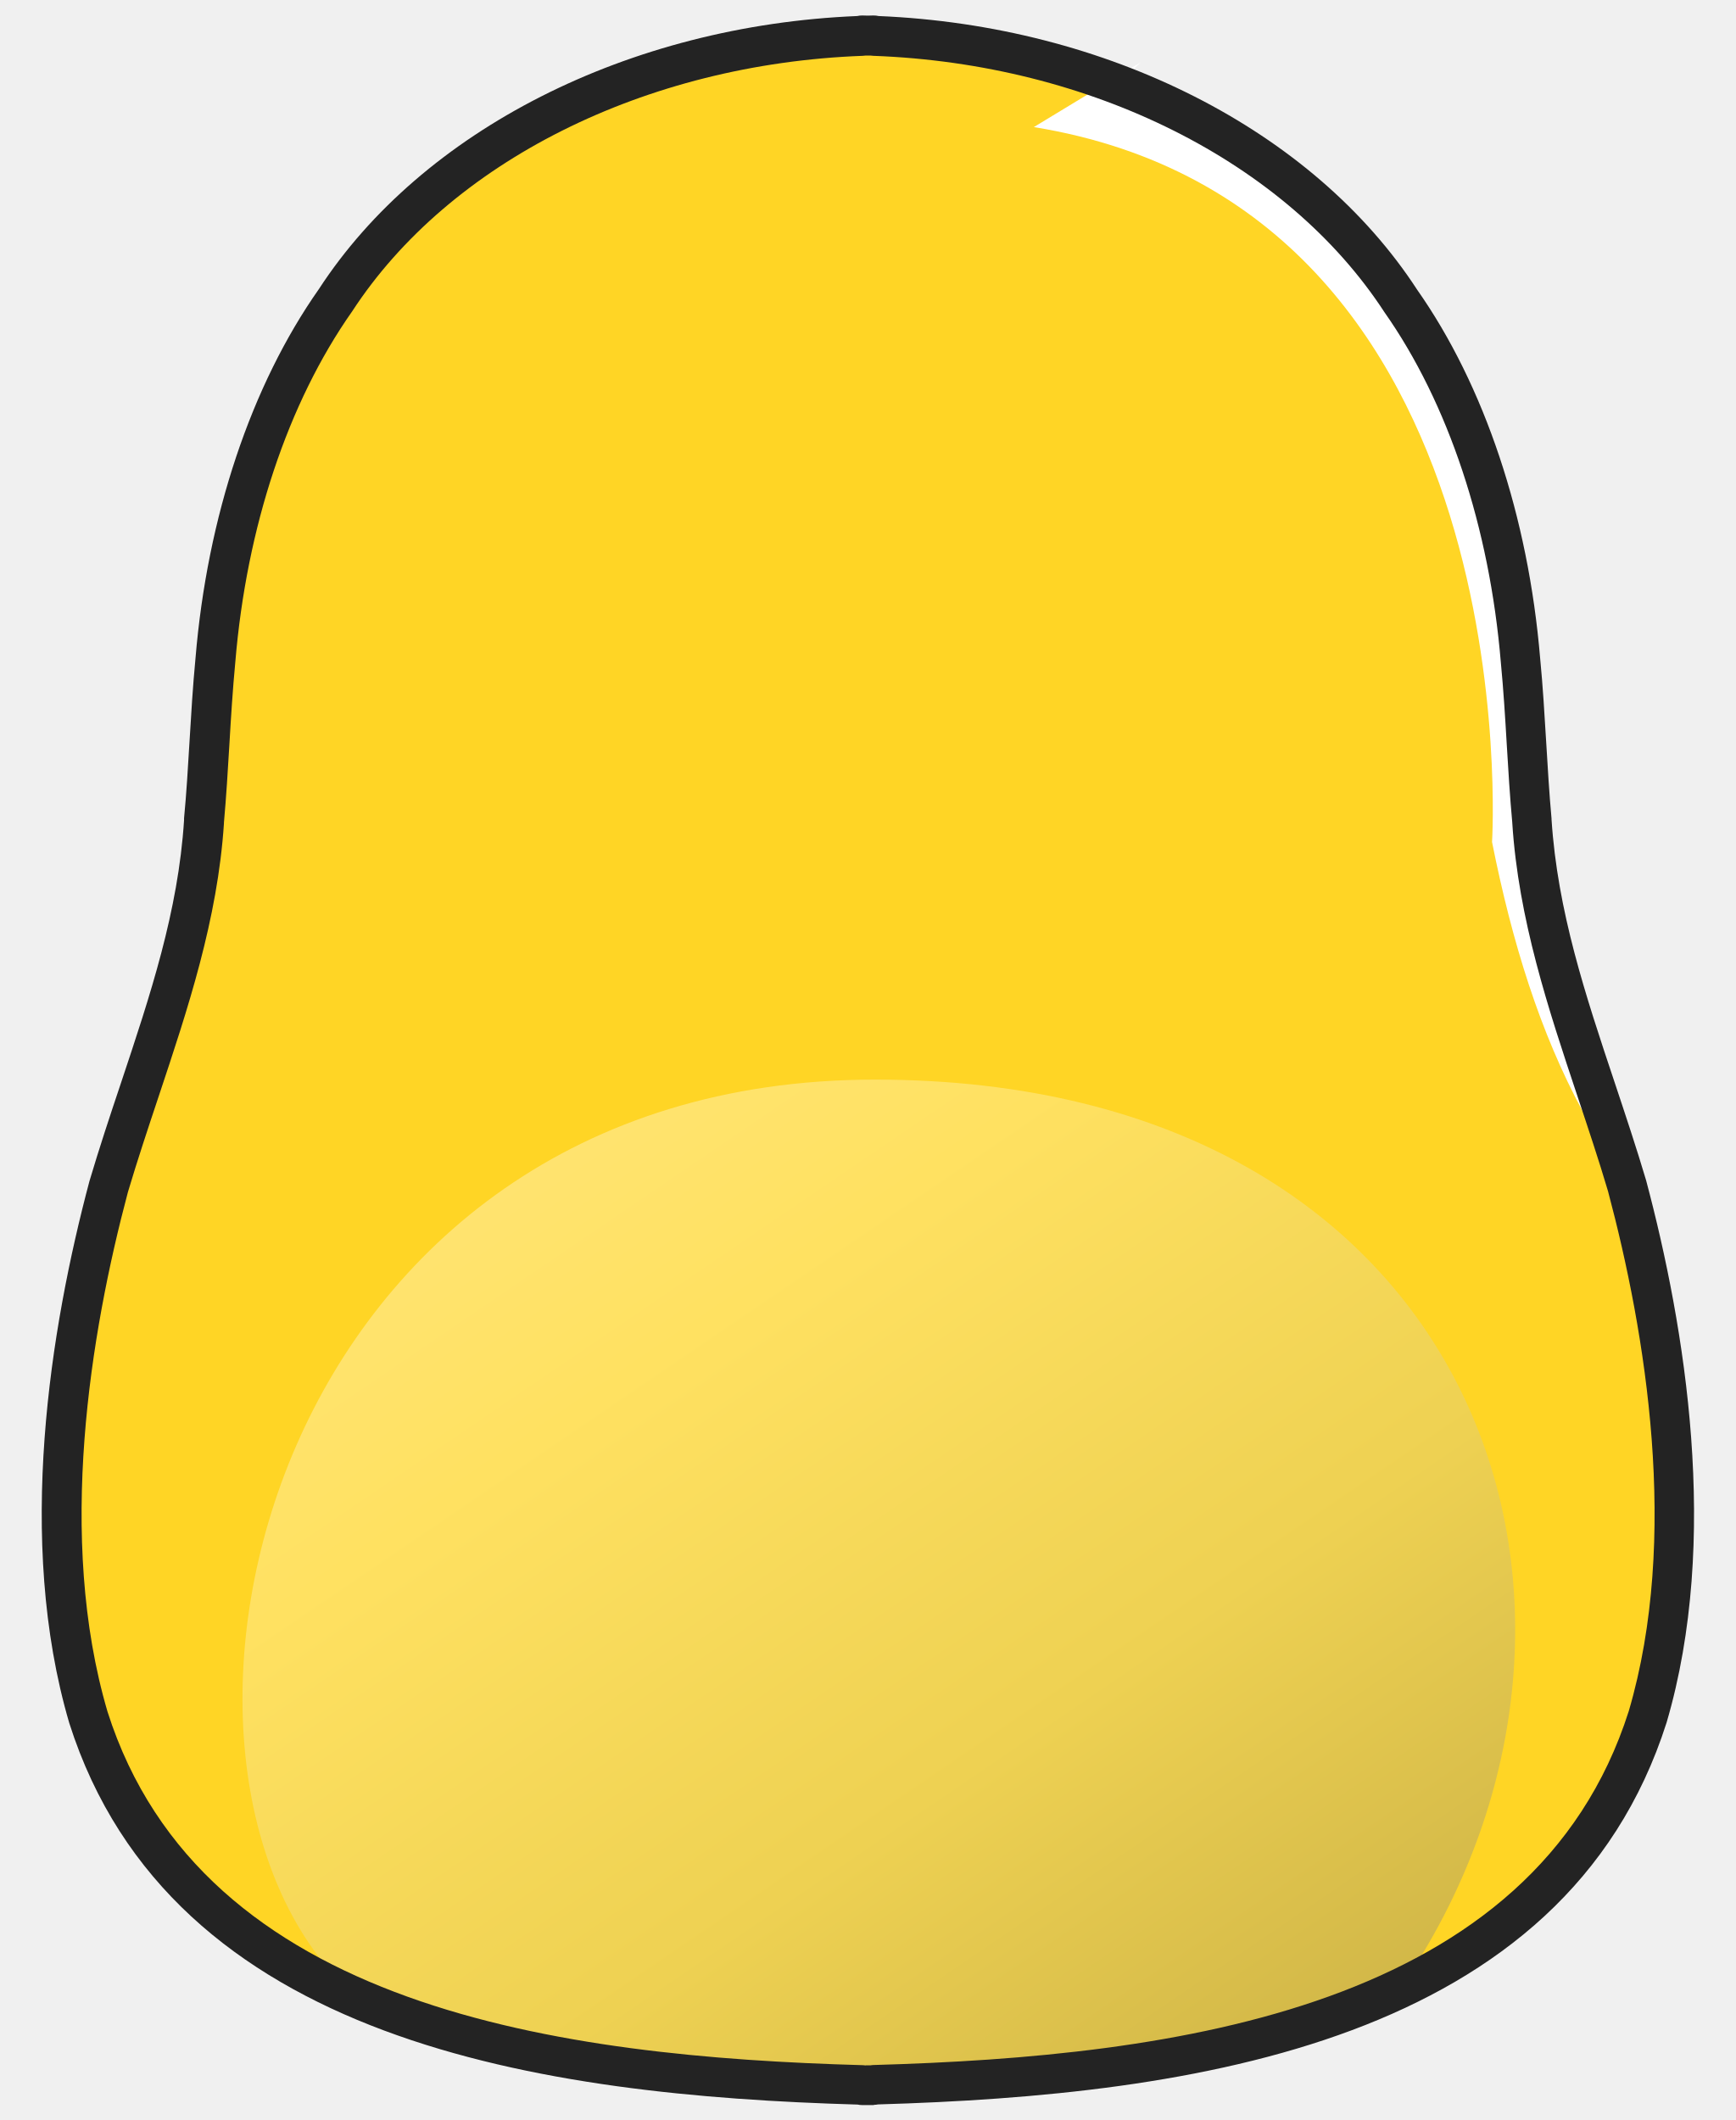
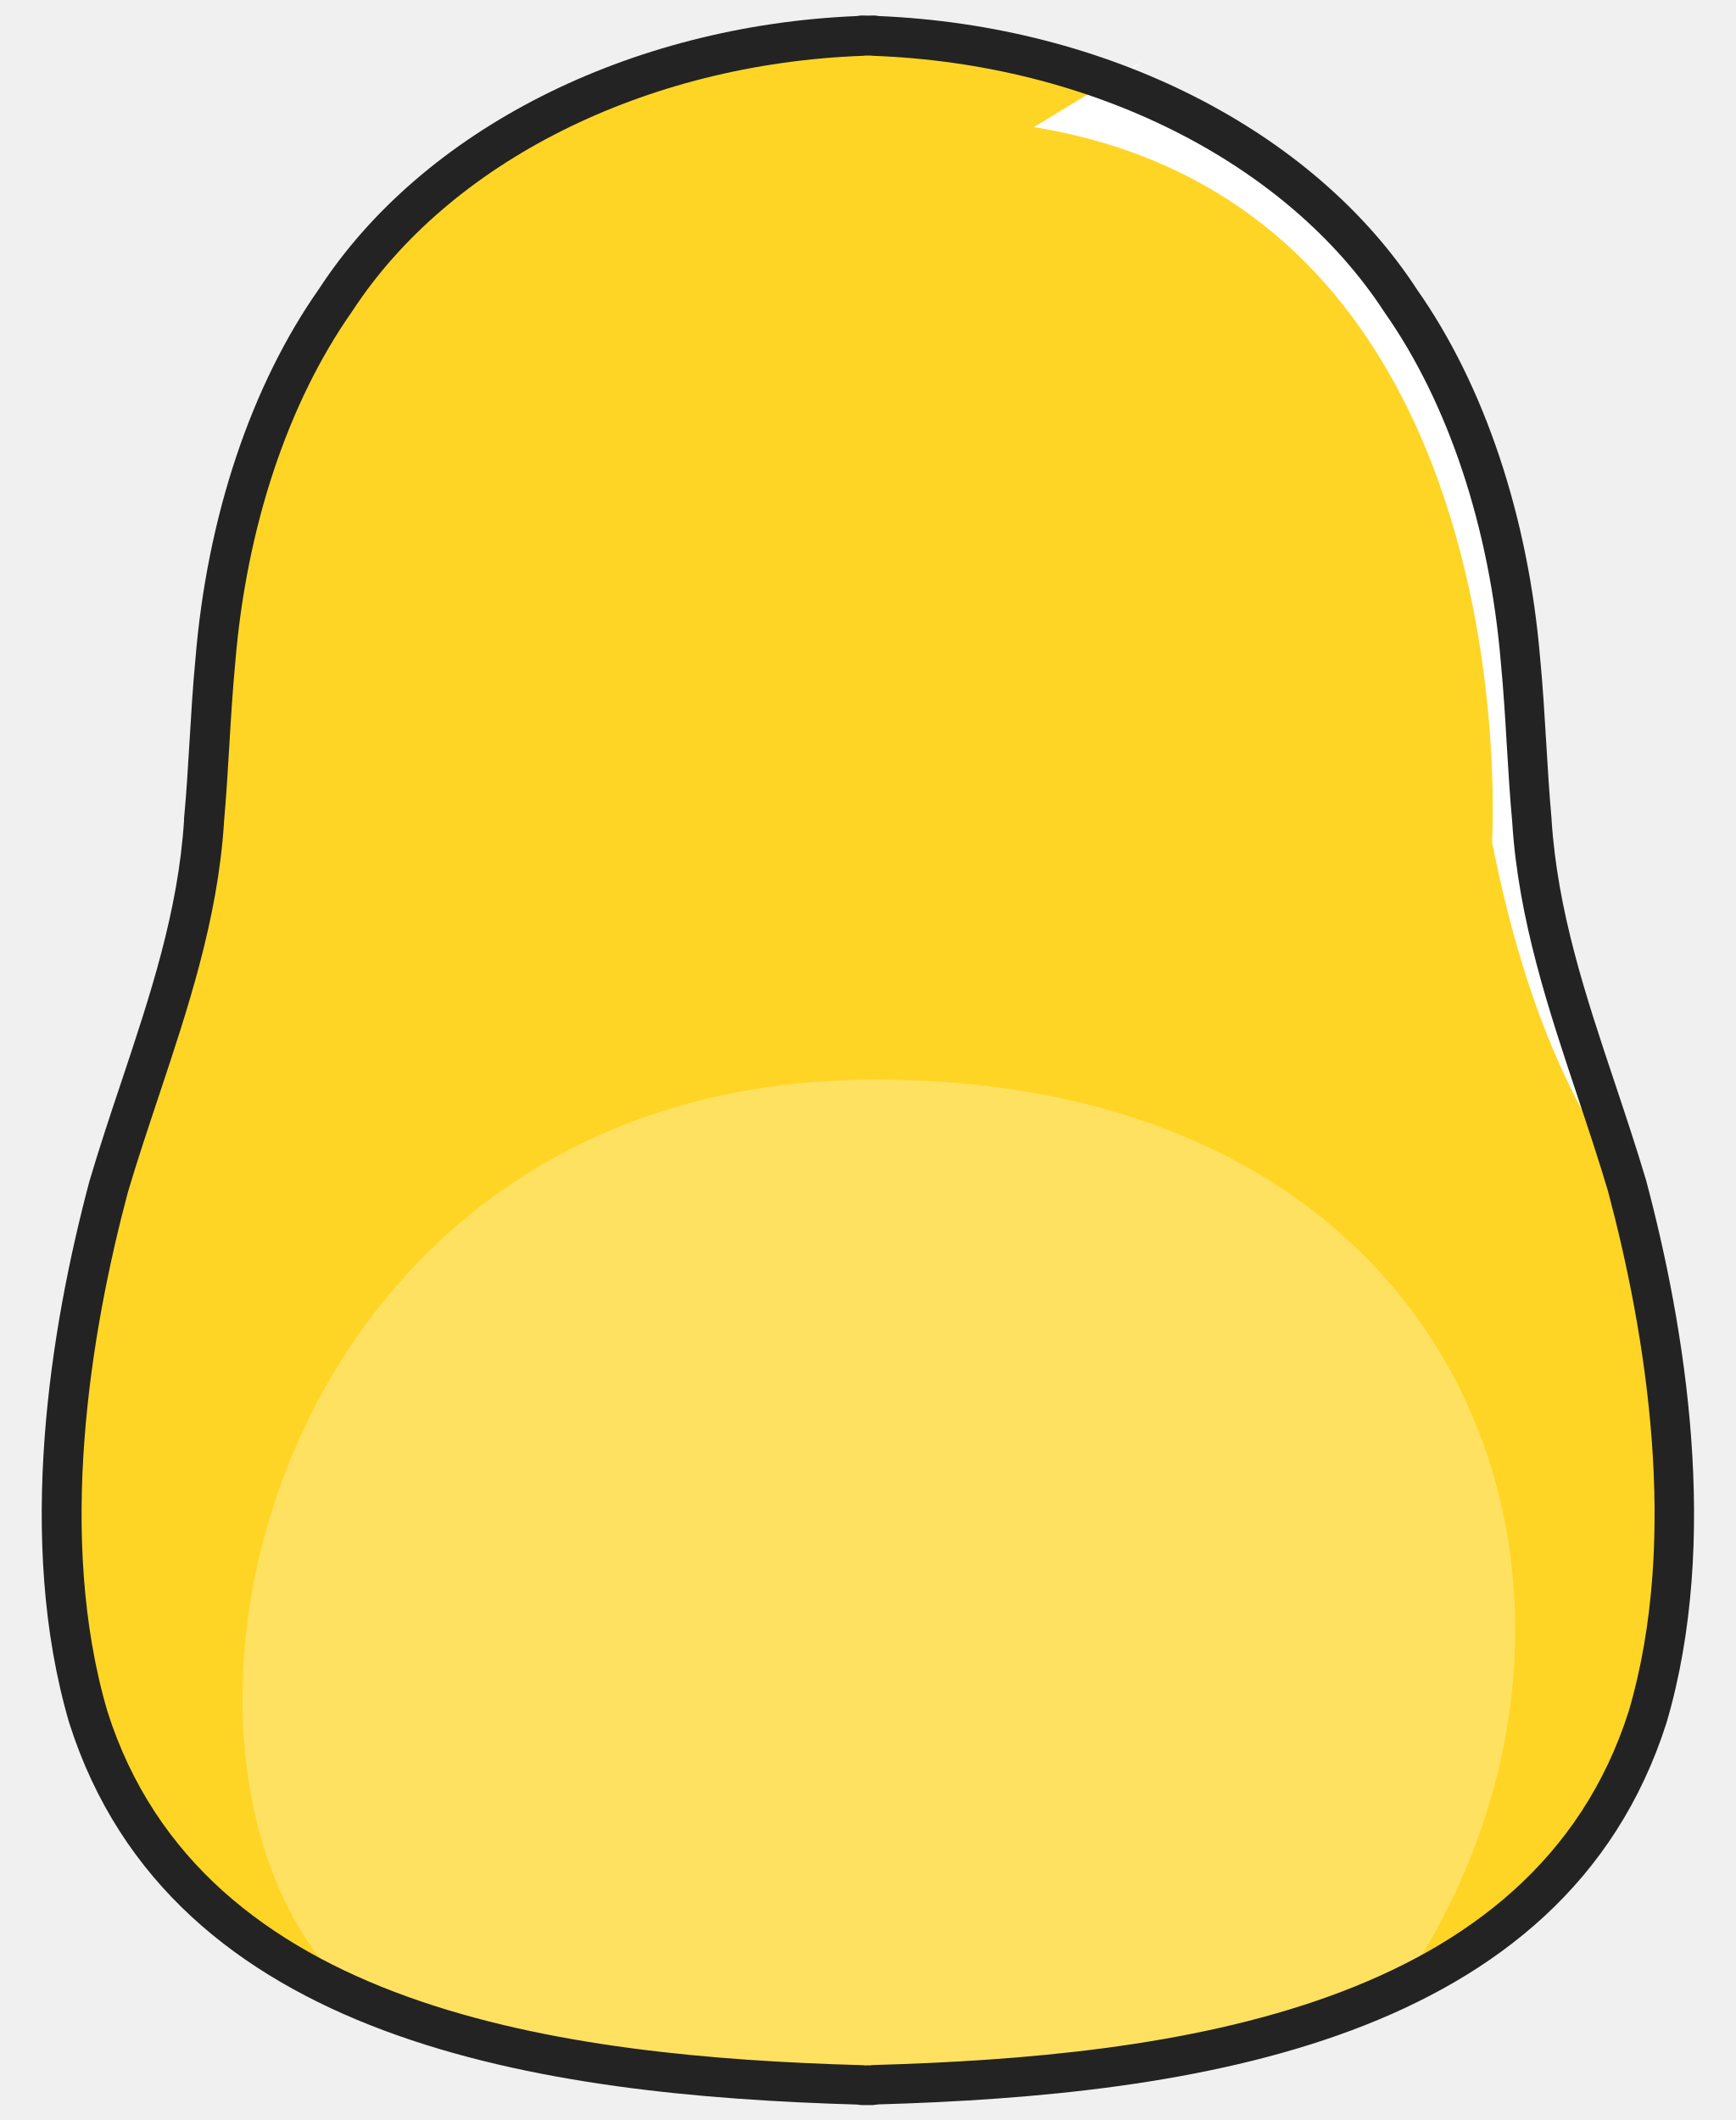
<svg xmlns="http://www.w3.org/2000/svg" width="438" height="535" viewBox="81 71 438 535" data-detail="1">
  <defs>
    <linearGradient id="light-0d1ee9fa" x1="0%" y1="0%" x2="85%" y2="100%">
      <stop offset="0%" stop-color="#ffe67e" />
      <stop offset="32%" stop-color="#ffe161" />
      <stop offset="68%" stop-color="#eed152" />
      <stop offset="100%" stop-color="#cfb547" />
    </linearGradient>
  </defs>
  <g>
    <g id="Group_5">
      <path id="Vector_14" d="M496.774 504.329C486.185 537.563 463.204 558.911 434.406 572.642C395.322 591.284 345.528 595.894 301.55 597.137V597.217H298.502V597.137C252.96 595.854 201.181 590.943 161.515 570.577C134.663 556.807 113.345 535.94 103.278 504.329C91.126 463.016 97.082 412.964 108.432 370.328C117.517 339.72 130.391 310.574 132.457 278.302V278.061C133.7 264.731 134.061 251.061 135.344 237.631C138.032 205.519 147.878 172.084 165.606 146.867C185.86 115.737 219.63 95.672 256.128 86.251C270.046 82.623 284.384 80.578 298.502 80.057V79.957C299.003 79.957 299.525 79.977 300.026 79.997C300.527 79.977 301.029 79.957 301.55 79.957V80.057C321.524 80.799 341.878 84.587 360.949 91.503C361.491 91.683 362.032 91.884 362.554 92.084C391.692 102.949 417.682 121.129 434.426 146.867C452.174 172.084 462.02 205.519 464.688 237.631C465.991 251.061 466.352 264.731 467.555 278.061L467.595 278.322C467.916 283.273 468.478 288.144 469.26 292.955C473.511 319.534 483.919 344.41 491.6 370.328C502.95 412.964 508.926 463.016 496.774 504.329Z" fill="#FFD525" />
      <path id="Vector_15" d="M341.878 103.069C467.555 123.5 457.5 283.5 457.5 283.5C462.546 308.816 469.612 331.6 480.399 351.5L469.26 292.954C468.478 288.144 467.916 283.273 467.595 278.322L467.555 278.061C466.352 264.731 465.991 251.061 464.687 237.63C462.02 205.518 452.174 172.083 434.426 146.867C417.681 121.129 391.692 102.948 362.554 92.084C364.82 90.38 366.945 88.576 368.871 86.712L360.949 91.503L341.878 103.069Z" fill="white" />
-       <path id="Vector_16" d="M435.83 570.558C435.369 571.259 434.888 571.961 434.406 572.662C395.321 591.304 345.528 595.915 301.55 597.157V597.237H298.502V597.157C252.96 595.874 207.598 594.07 167.932 573.705L167.691 572.041C109.696 513.77 149.061 343.448 301.811 343.448C454.56 343.448 498.318 476.707 435.85 570.538L435.83 570.558Z" fill="url(#light-0d1ee9fa)" />
+       <path id="Vector_16" d="M435.83 570.558C435.369 571.259 434.888 571.961 434.406 572.662C395.321 591.304 345.528 595.915 301.55 597.157V597.237H298.502V597.157C252.96 595.874 207.598 594.07 167.932 573.705L167.691 572.041C109.696 513.77 149.061 343.448 301.811 343.448C454.56 343.448 498.318 476.707 435.85 570.538L435.83 570.558Z" fill="#ffe161" />
      <path id="Vector_17" d="M301.53 602.228H298.482C298.121 602.228 297.76 602.188 297.439 602.108C218.147 599.803 124.215 586.613 98.486 505.852C84.889 459.608 93.753 405.948 103.579 369.045C106.066 360.666 108.793 352.448 111.461 344.49C118.921 322.12 125.979 300.992 127.443 277.981C127.443 277.901 127.443 277.84 127.443 277.76V277.5C128.045 271.266 128.426 264.731 128.807 258.377C129.228 251.401 129.649 244.205 130.331 237.109C133.299 201.389 144.369 168.275 161.475 143.94C187.565 103.85 239.604 77.431 297.319 75.046C297.72 74.945 298.181 74.905 298.562 74.905L299.986 74.945L301.39 74.905C301.851 74.905 302.272 74.945 302.693 75.046C360.388 77.451 412.408 103.85 438.578 144.08C455.583 168.275 466.653 201.369 469.641 237.169C470.323 244.165 470.744 251.381 471.165 258.337C471.546 264.671 471.927 271.246 472.509 277.56V277.76C474.013 300.952 481.052 322.08 488.532 344.45C491.179 352.408 493.926 360.626 496.373 368.865C506.239 405.888 515.103 459.548 501.547 505.691C475.797 586.573 381.846 599.742 302.553 602.068C302.212 602.148 301.871 602.168 301.53 602.168V602.228ZM299.404 592.206H300.648C300.888 592.165 301.149 592.125 301.41 592.125C377.594 589.981 468.097 577.893 492.001 502.805C504.876 459.007 496.272 407.271 486.767 371.631C484.421 363.693 481.693 355.555 479.066 347.677C471.727 325.688 464.146 302.957 462.602 278.642V278.582C462.001 272.047 461.599 265.413 461.218 258.998C460.817 252.123 460.376 245.007 459.714 238.131C456.867 204.035 446.439 172.665 430.336 149.773C405.649 111.848 356.257 87.113 301.37 85.088C301.149 85.088 300.929 85.048 300.708 85.028H300.187C300.187 85.028 299.986 85.048 299.906 85.028H299.364C299.144 85.028 298.923 85.068 298.703 85.088C243.795 87.113 194.423 111.848 169.837 149.613C153.634 172.665 143.206 204.035 140.378 238.071C139.716 245.027 139.275 252.143 138.874 259.038C138.493 265.453 138.092 272.088 137.51 278.562V278.783C135.926 303.057 128.346 325.748 121.026 347.717C118.399 355.595 115.692 363.733 113.285 371.811C103.82 407.331 95.217 459.067 108.132 502.965C132.016 577.934 222.518 590.021 298.683 592.165C298.943 592.165 299.204 592.206 299.445 592.246L299.404 592.206Z" fill="#232323" />
    </g>
  </g>
</svg>
